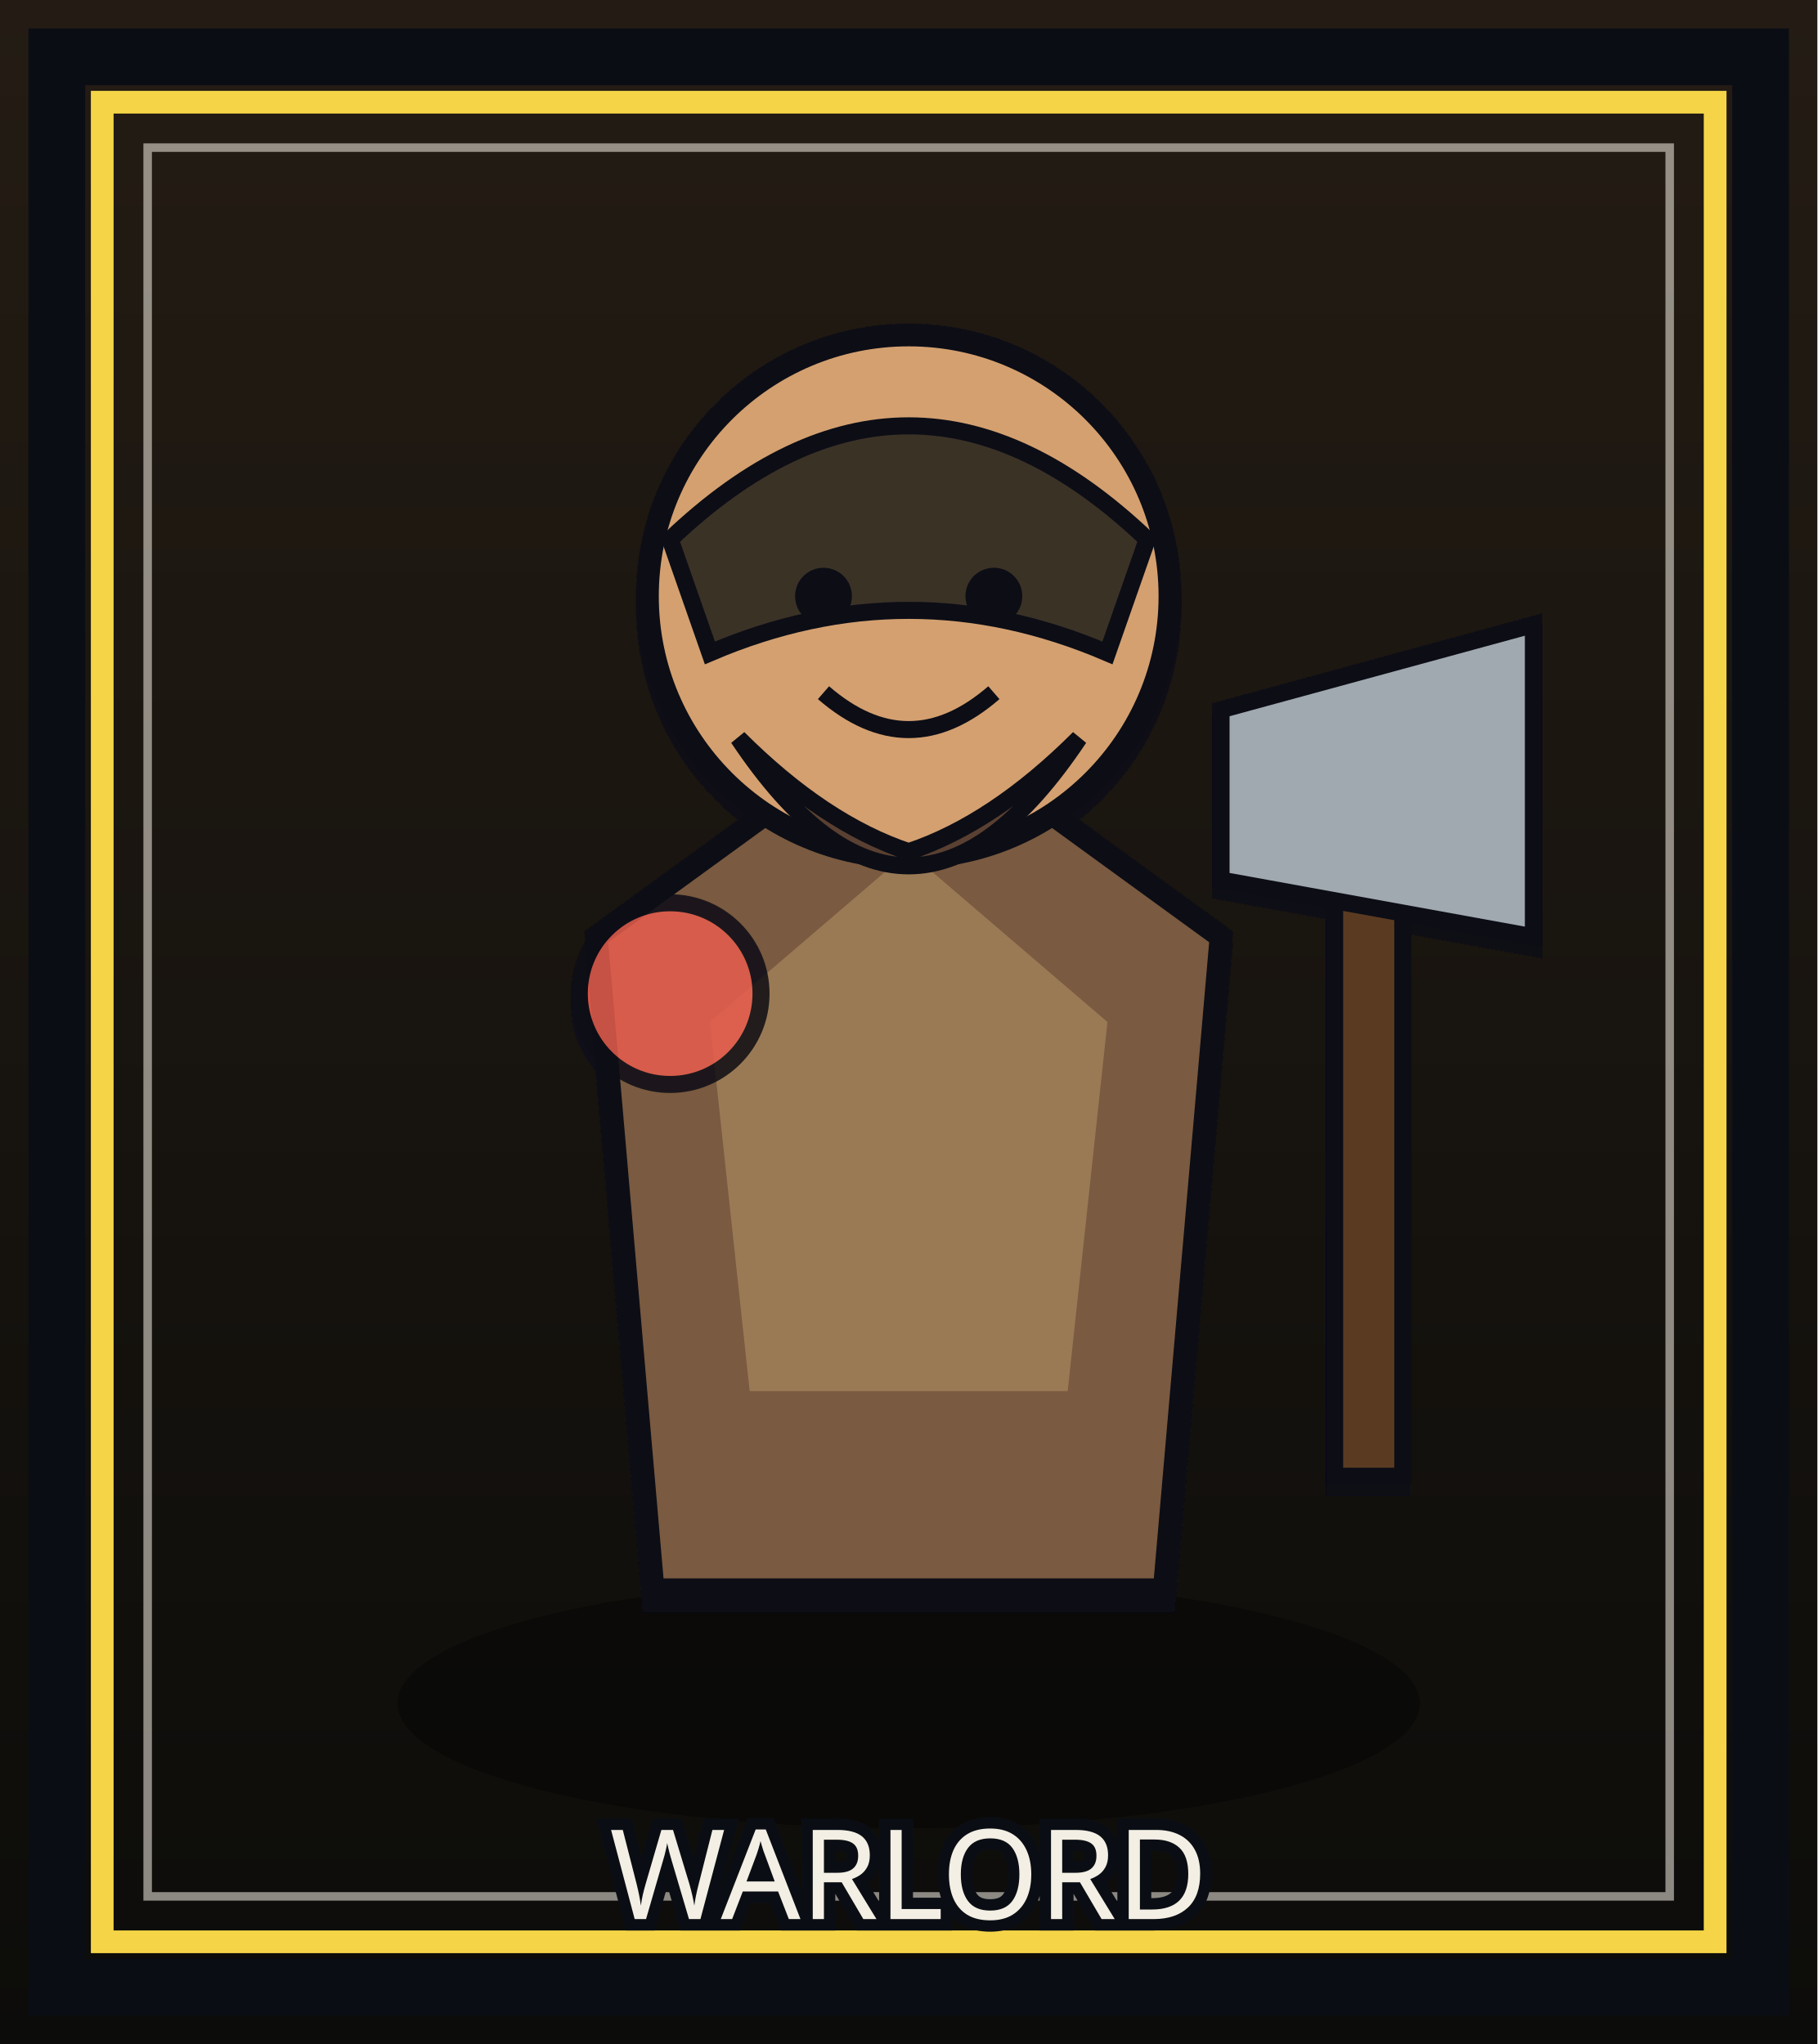
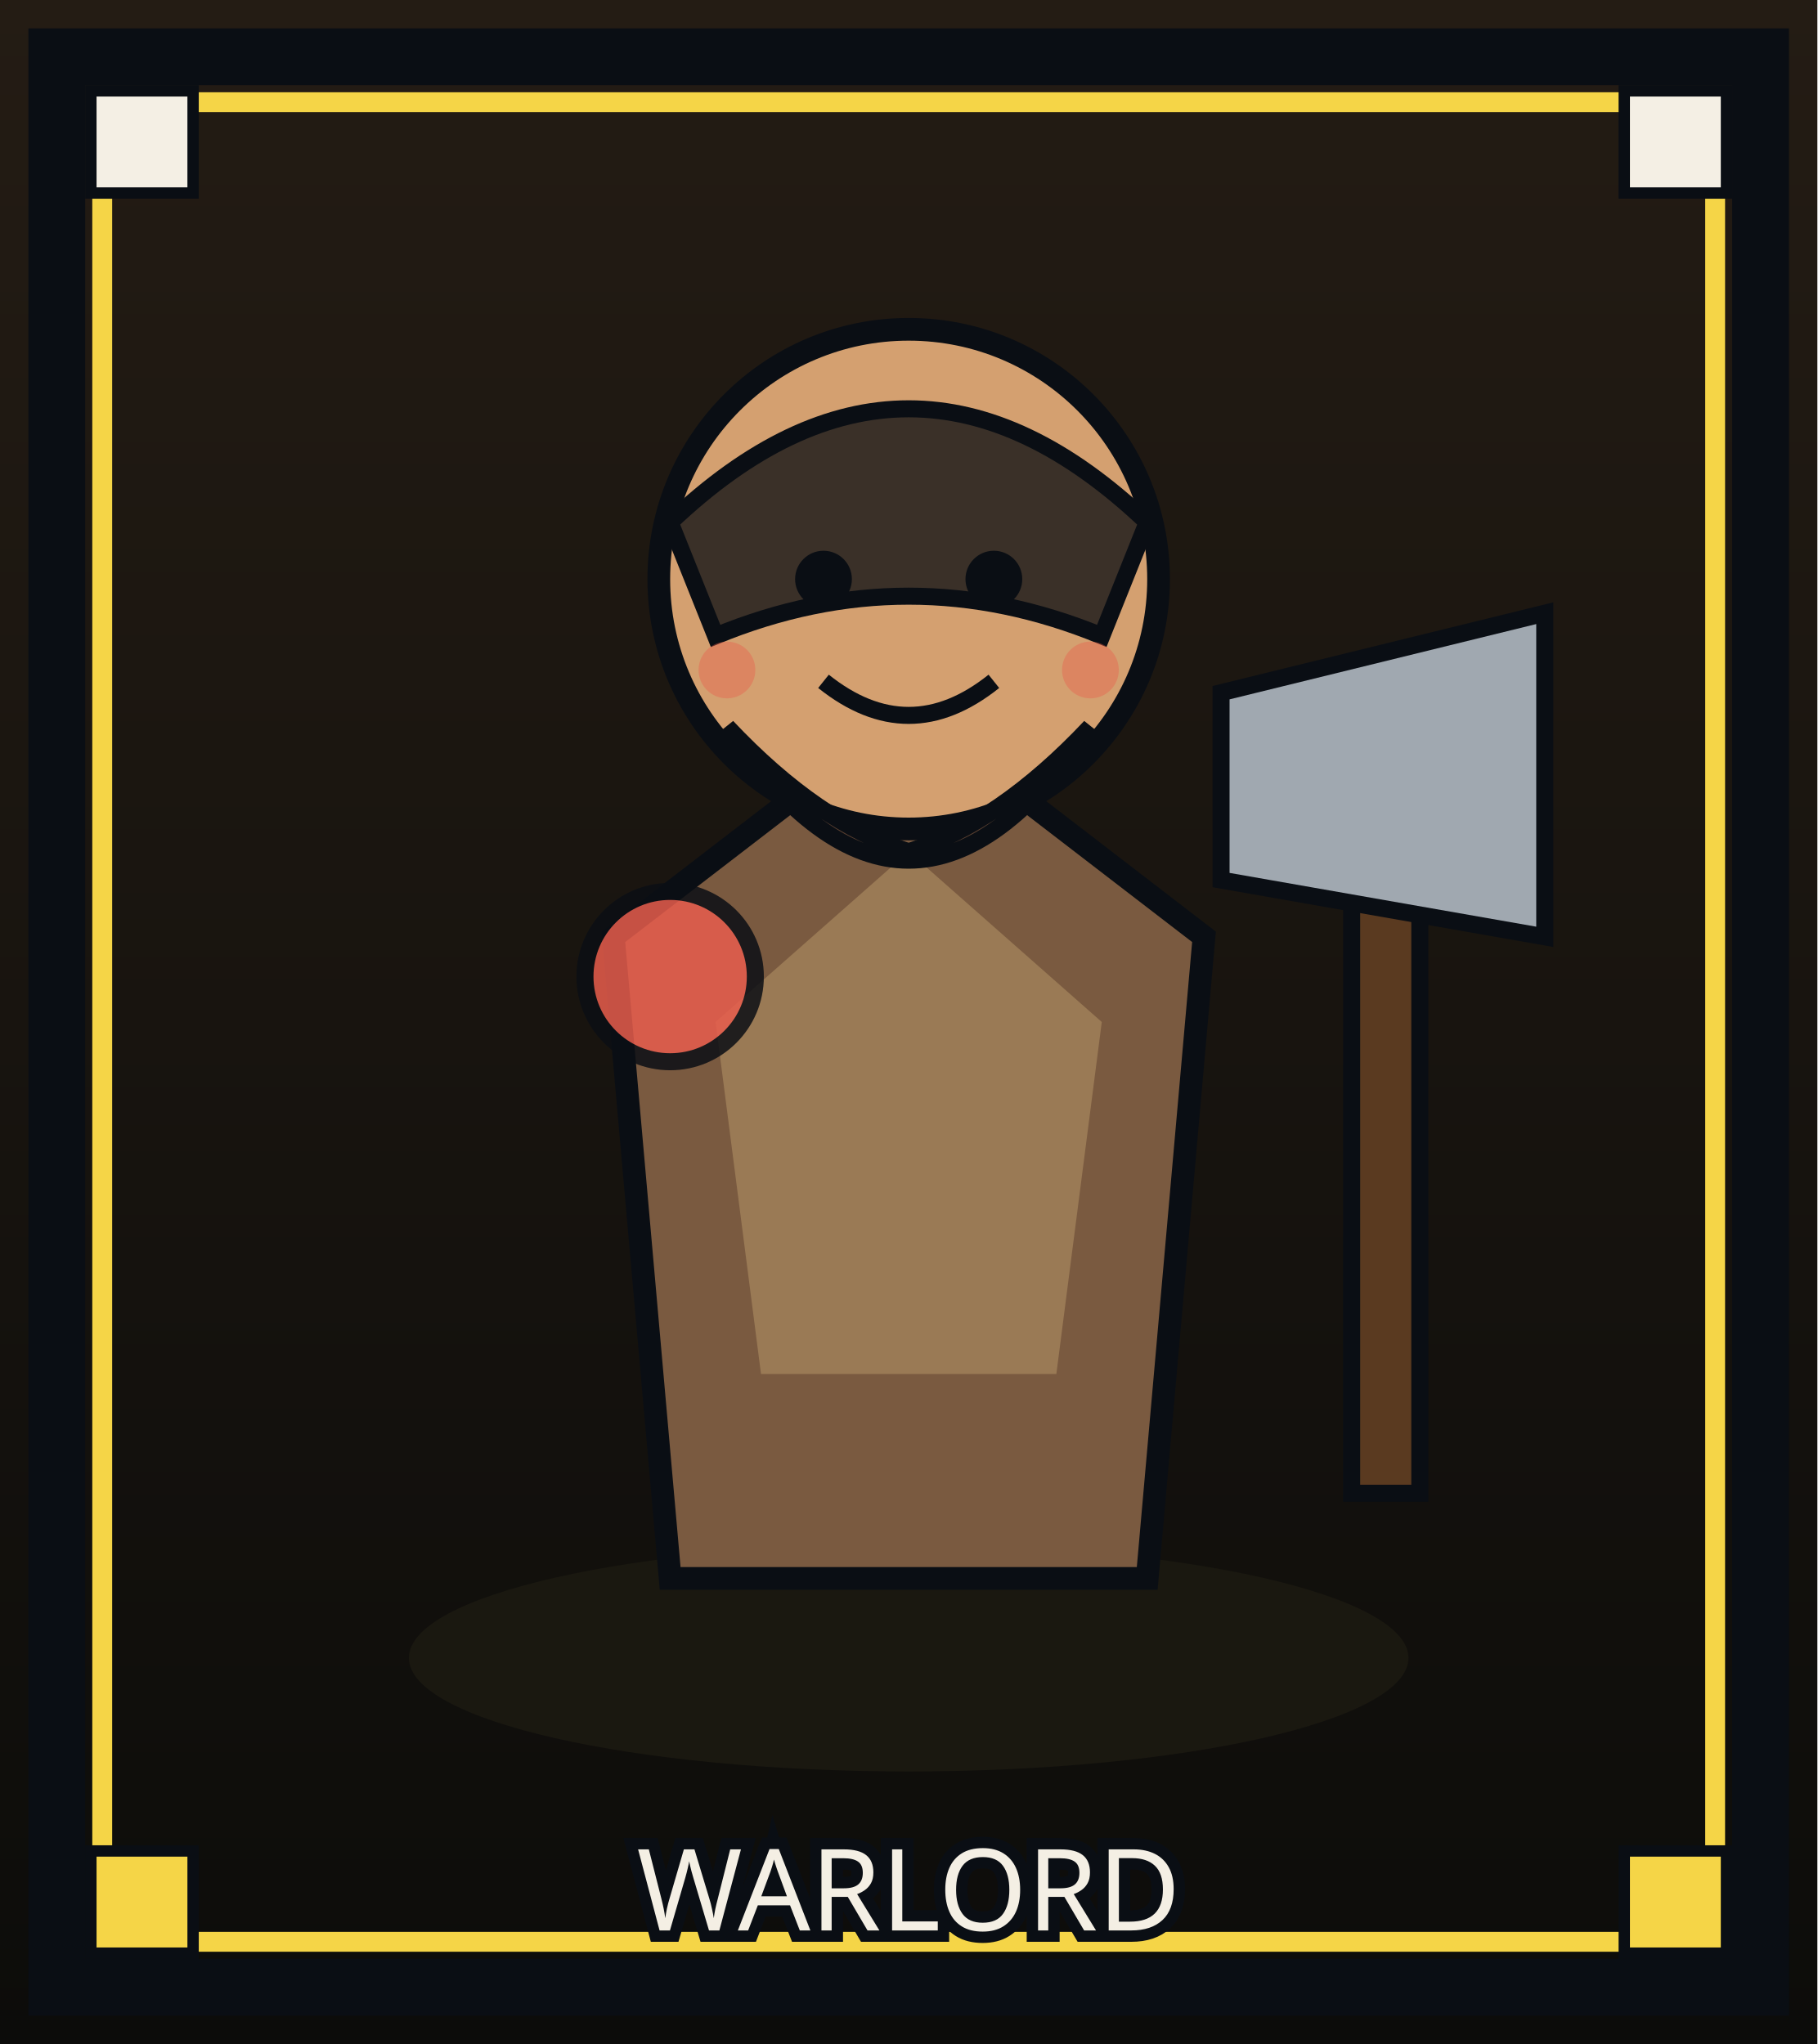
<svg xmlns="http://www.w3.org/2000/svg" width="320" height="360" viewBox="0 0 320 360" fill="none">
  <defs>
-     <linearGradient id="bg" x1="0" y1="0" x2="0" y2="1">
+     <linearGradient id="emb-bg" x1="0" y1="0" x2="0" y2="1">
      <stop offset="0%" stop-color="#241c14" />
      <stop offset="100%" stop-color="#0c0c0a" />
    </linearGradient>
-     <filter id="ink" x="-20%" y="-20%" width="140%" height="140%">
-       <feDropShadow dx="0" dy="2" stdDeviation="0" flood-color="#0a0e14" flood-opacity="0.9" />
-     </filter>
  </defs>
-   <rect width="320" height="360" fill="url(#bg)" />
-   <ellipse cx="160" cy="300" rx="90" ry="22" fill="#000" opacity="0.35" />
-   <g filter="url(#ink)">
-     <path d="M105 165 L160 125 L215 165 L205 280 L115 280 Z" fill="#7a5a40" stroke="#0a0e14" stroke-width="4" />
-     <path d="M125 180 L160 150 L195 180 L188 245 L132 245 Z" fill="#9a7a55" />
-     <circle cx="160" cy="105" r="46" fill="#d4a070" stroke="#0a0e14" stroke-width="4" />
-     <path d="M118 95 Q160 55 202 95 L195 115 Q160 100 125 115Z" fill="#3a3028" stroke="#0a0e14" stroke-width="3" />
-     <circle cx="145" cy="105" r="5" fill="#0a0e14" />
-     <circle cx="175" cy="105" r="5" fill="#0a0e14" />
-     <path d="M145 122 Q160 135 175 122" stroke="#0a0e14" stroke-width="3" fill="none" />
-     <path d="M130 130 Q160 175 190 130 Q175 145 160 150 Q145 145 130 130Z" fill="#5a4030" stroke="#0a0e14" stroke-width="3" />
-     <rect x="235" y="120" width="12" height="140" fill="#5a3a20" stroke="#0a0e14" stroke-width="3" />
-     <path d="M215 125 L270 110 L270 165 L215 155Z" fill="#a0a8b0" stroke="#0a0e14" stroke-width="3" />
-     <circle cx="118" cy="175" r="16" fill="#e85d4c" opacity="0.85" stroke="#0a0e14" stroke-width="3" />
-   </g>
+   <rect width="320" height="360" fill="url(#emb-bg)" />
+   <ellipse cx="160" cy="292" rx="88" ry="20" fill="#1a1810" />
+   <path d="M108 165 L160 125 L212 165 L202 278 L118 278Z" fill="#7a5a40" stroke="#0a0e14" stroke-width="4" />
+   <path d="M126 180 L160 150 L194 180 L186 242 L134 242Z" fill="#9a7a55" />
+   <circle cx="160" cy="102" r="44" fill="#d4a070" stroke="#0a0e14" stroke-width="4" />
+   <path d="M118 92 Q160 52 202 92 L194 112 Q160 98 126 112Z" fill="#3a3028" stroke="#0a0e14" stroke-width="3" />
+   <circle cx="145" cy="102" r="5" fill="#0a0e14" />
+   <circle cx="175" cy="102" r="5" fill="#0a0e14" />
+   <path d="M145 120 Q160 132 175 120" stroke="#0a0e14" stroke-width="3" fill="none" />
+   <path d="M128 128 Q160 175 192 128 Q176 145 160 150 Q144 145 128 128Z" fill="#5a4030" stroke="#0a0e14" stroke-width="3" />
+   <circle cx="128" cy="118" r="5" fill="#e85d4c" opacity="0.4" />
+   <circle cx="192" cy="118" r="5" fill="#e85d4c" opacity="0.4" />
+   <rect x="238" y="118" width="12" height="145" fill="#5a3a20" stroke="#0a0e14" stroke-width="3" />
+   <path d="M215 122 L272 108 L272 165 L215 155Z" fill="#a0a8b0" stroke="#0a0e14" stroke-width="3" />
+   <circle cx="118" cy="172" r="15" fill="#e85d4c" opacity="0.85" stroke="#0a0e14" stroke-width="3" />
  <rect x="10" y="10" width="300" height="340" fill="none" stroke="#0a0e14" stroke-width="10" />
-   <rect x="18" y="18" width="284" height="324" fill="none" stroke="#f5d547" stroke-width="4" />
-   <rect x="26" y="26" width="268" height="308" fill="none" stroke="#f4efe4" stroke-width="1.5" opacity="0.55" />
-   <text x="160" y="338" text-anchor="middle" font-family="Impact, Arial Black, sans-serif" font-size="22" fill="#f4efe4" stroke="#0a0e14" stroke-width="4" paint-order="stroke">WARLORD</text>
+   <rect x="18" y="18" width="284" height="324" fill="none" stroke="#f5d547" stroke-width="3.5" />
+   <rect x="16" y="16" width="18" height="18" fill="#f4efe4" stroke="#0a0e14" stroke-width="2" />
+   <rect x="286" y="16" width="18" height="18" fill="#f4efe4" stroke="#0a0e14" stroke-width="2" />
+   <rect x="16" y="326" width="18" height="18" fill="#f5d547" stroke="#0a0e14" stroke-width="2" />
+   <rect x="286" y="326" width="18" height="18" fill="#f5d547" stroke="#0a0e14" stroke-width="2" />
+   <text x="160" y="340" text-anchor="middle" font-family="Impact, Arial Black, sans-serif" font-size="20" fill="#f4efe4" stroke="#0a0e14" stroke-width="4" paint-order="stroke">WARLORD</text>
</svg>
